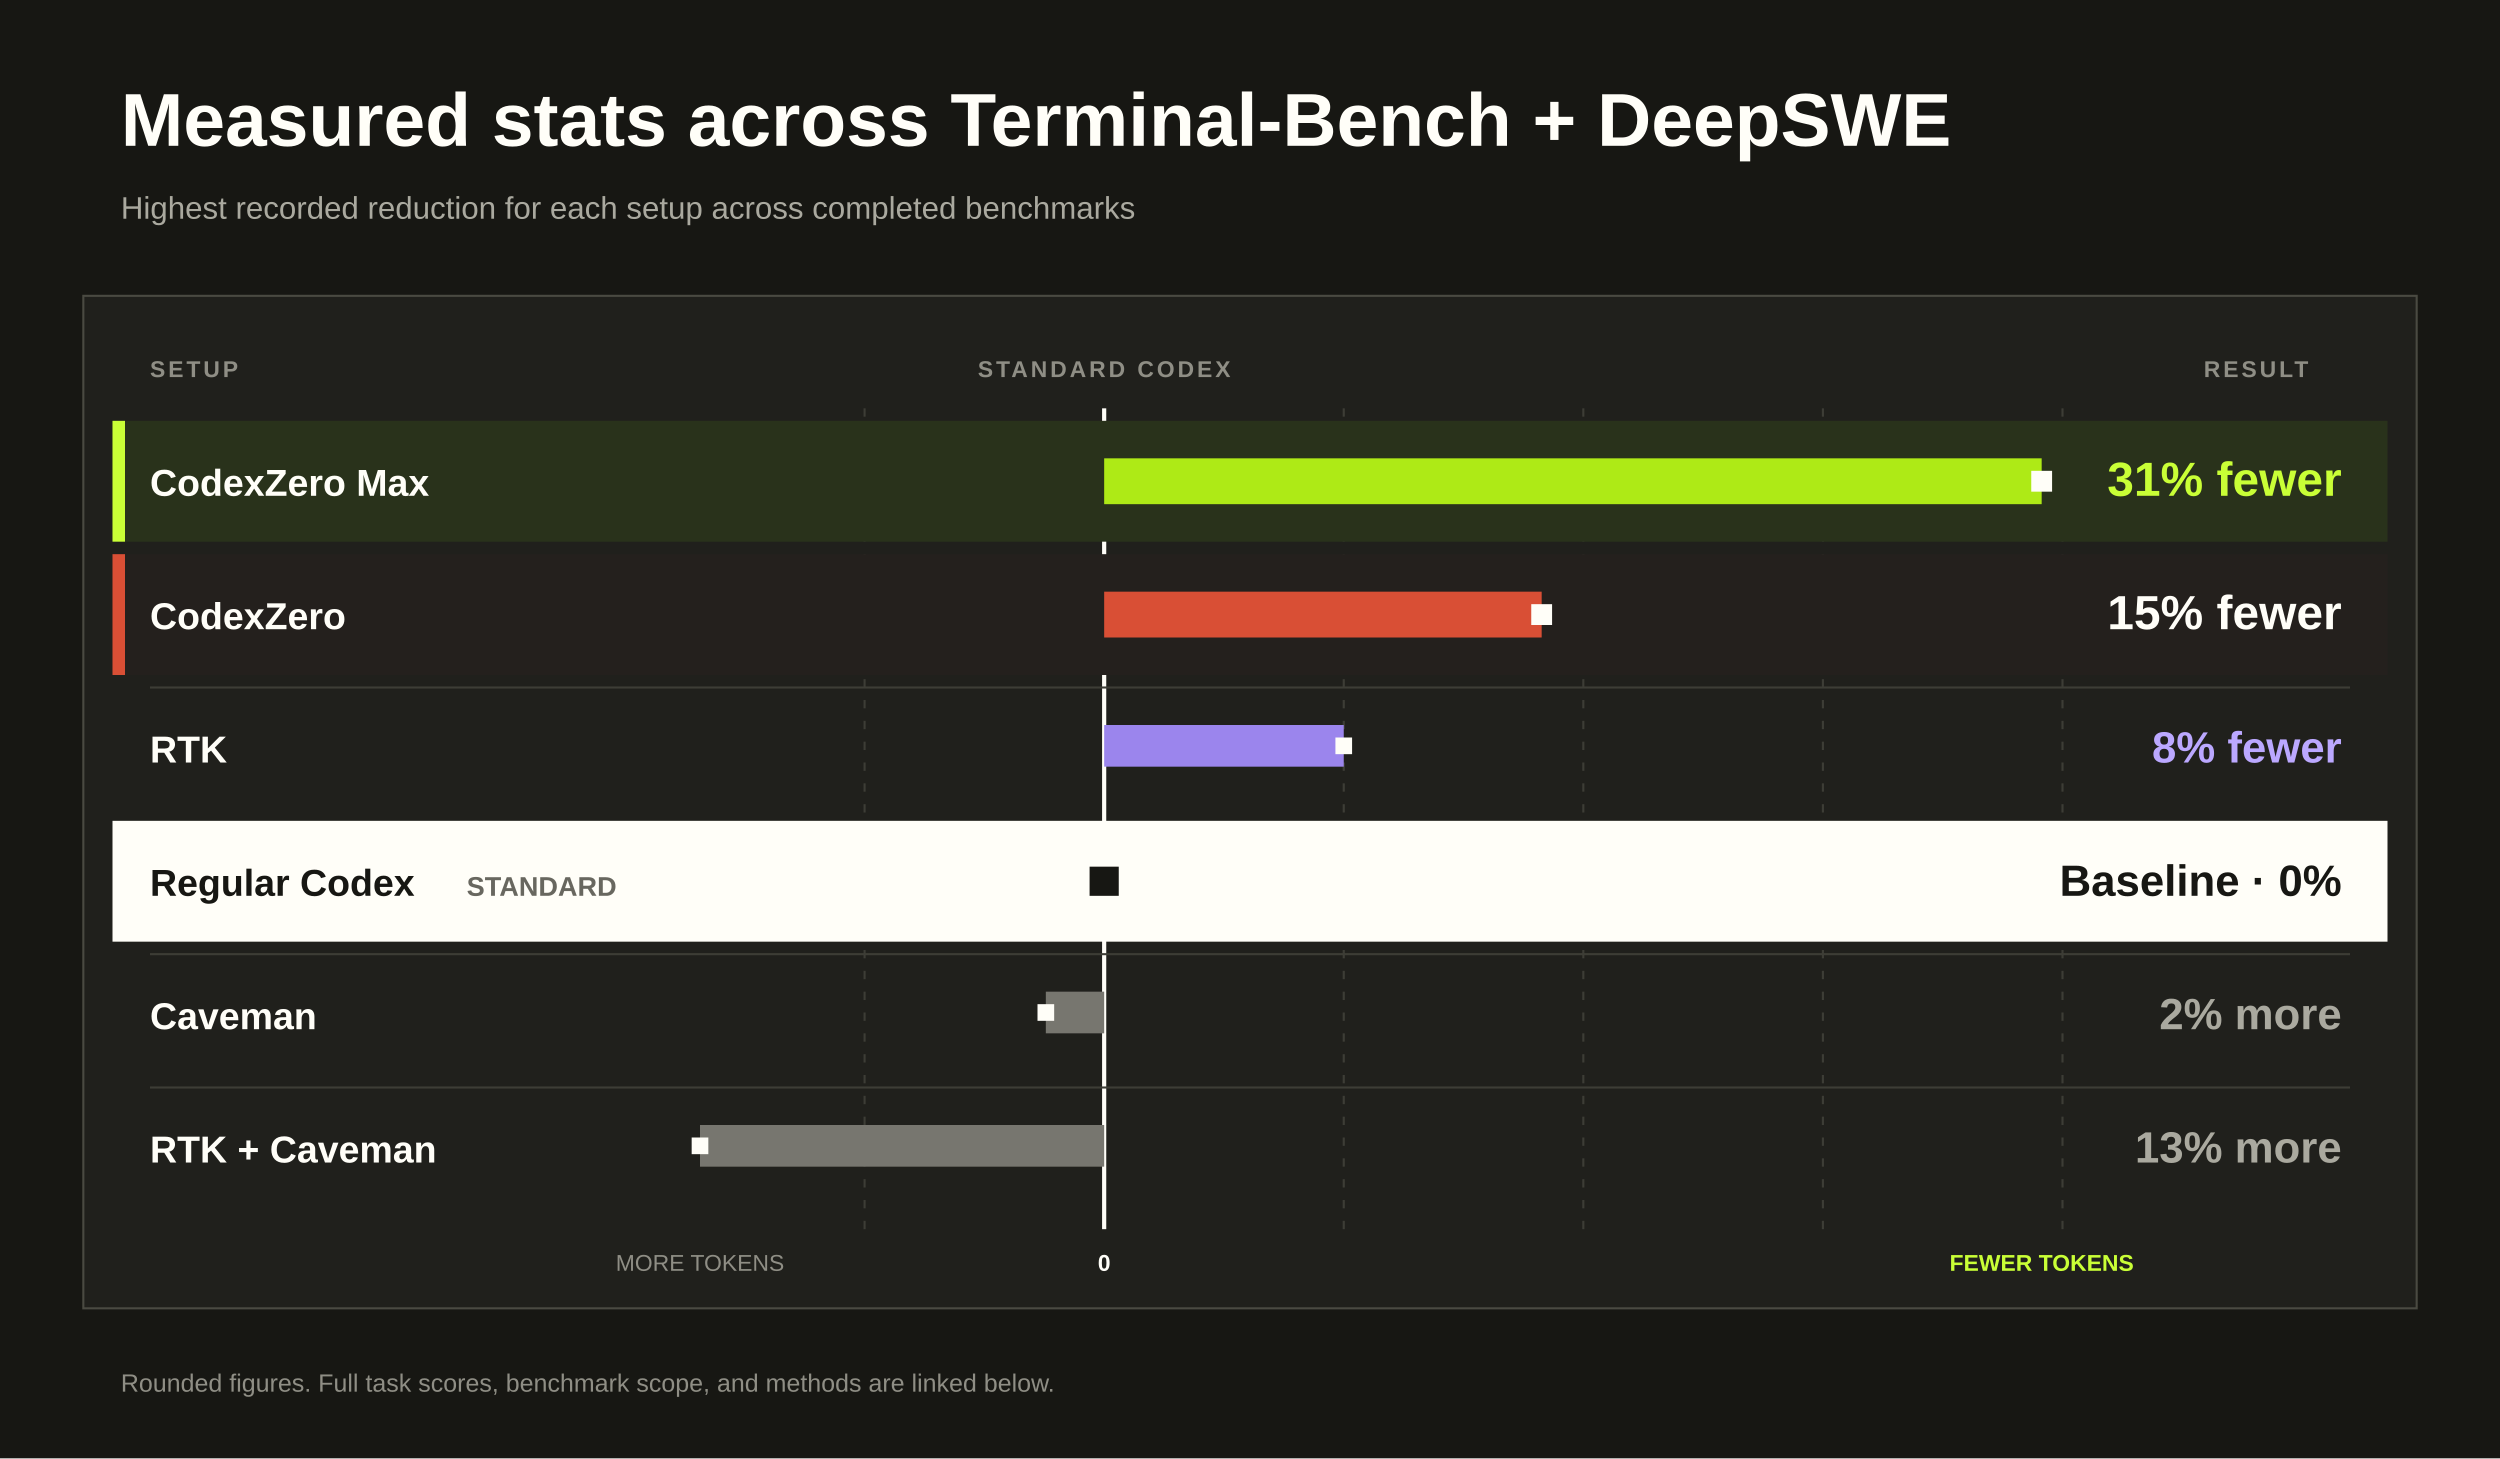
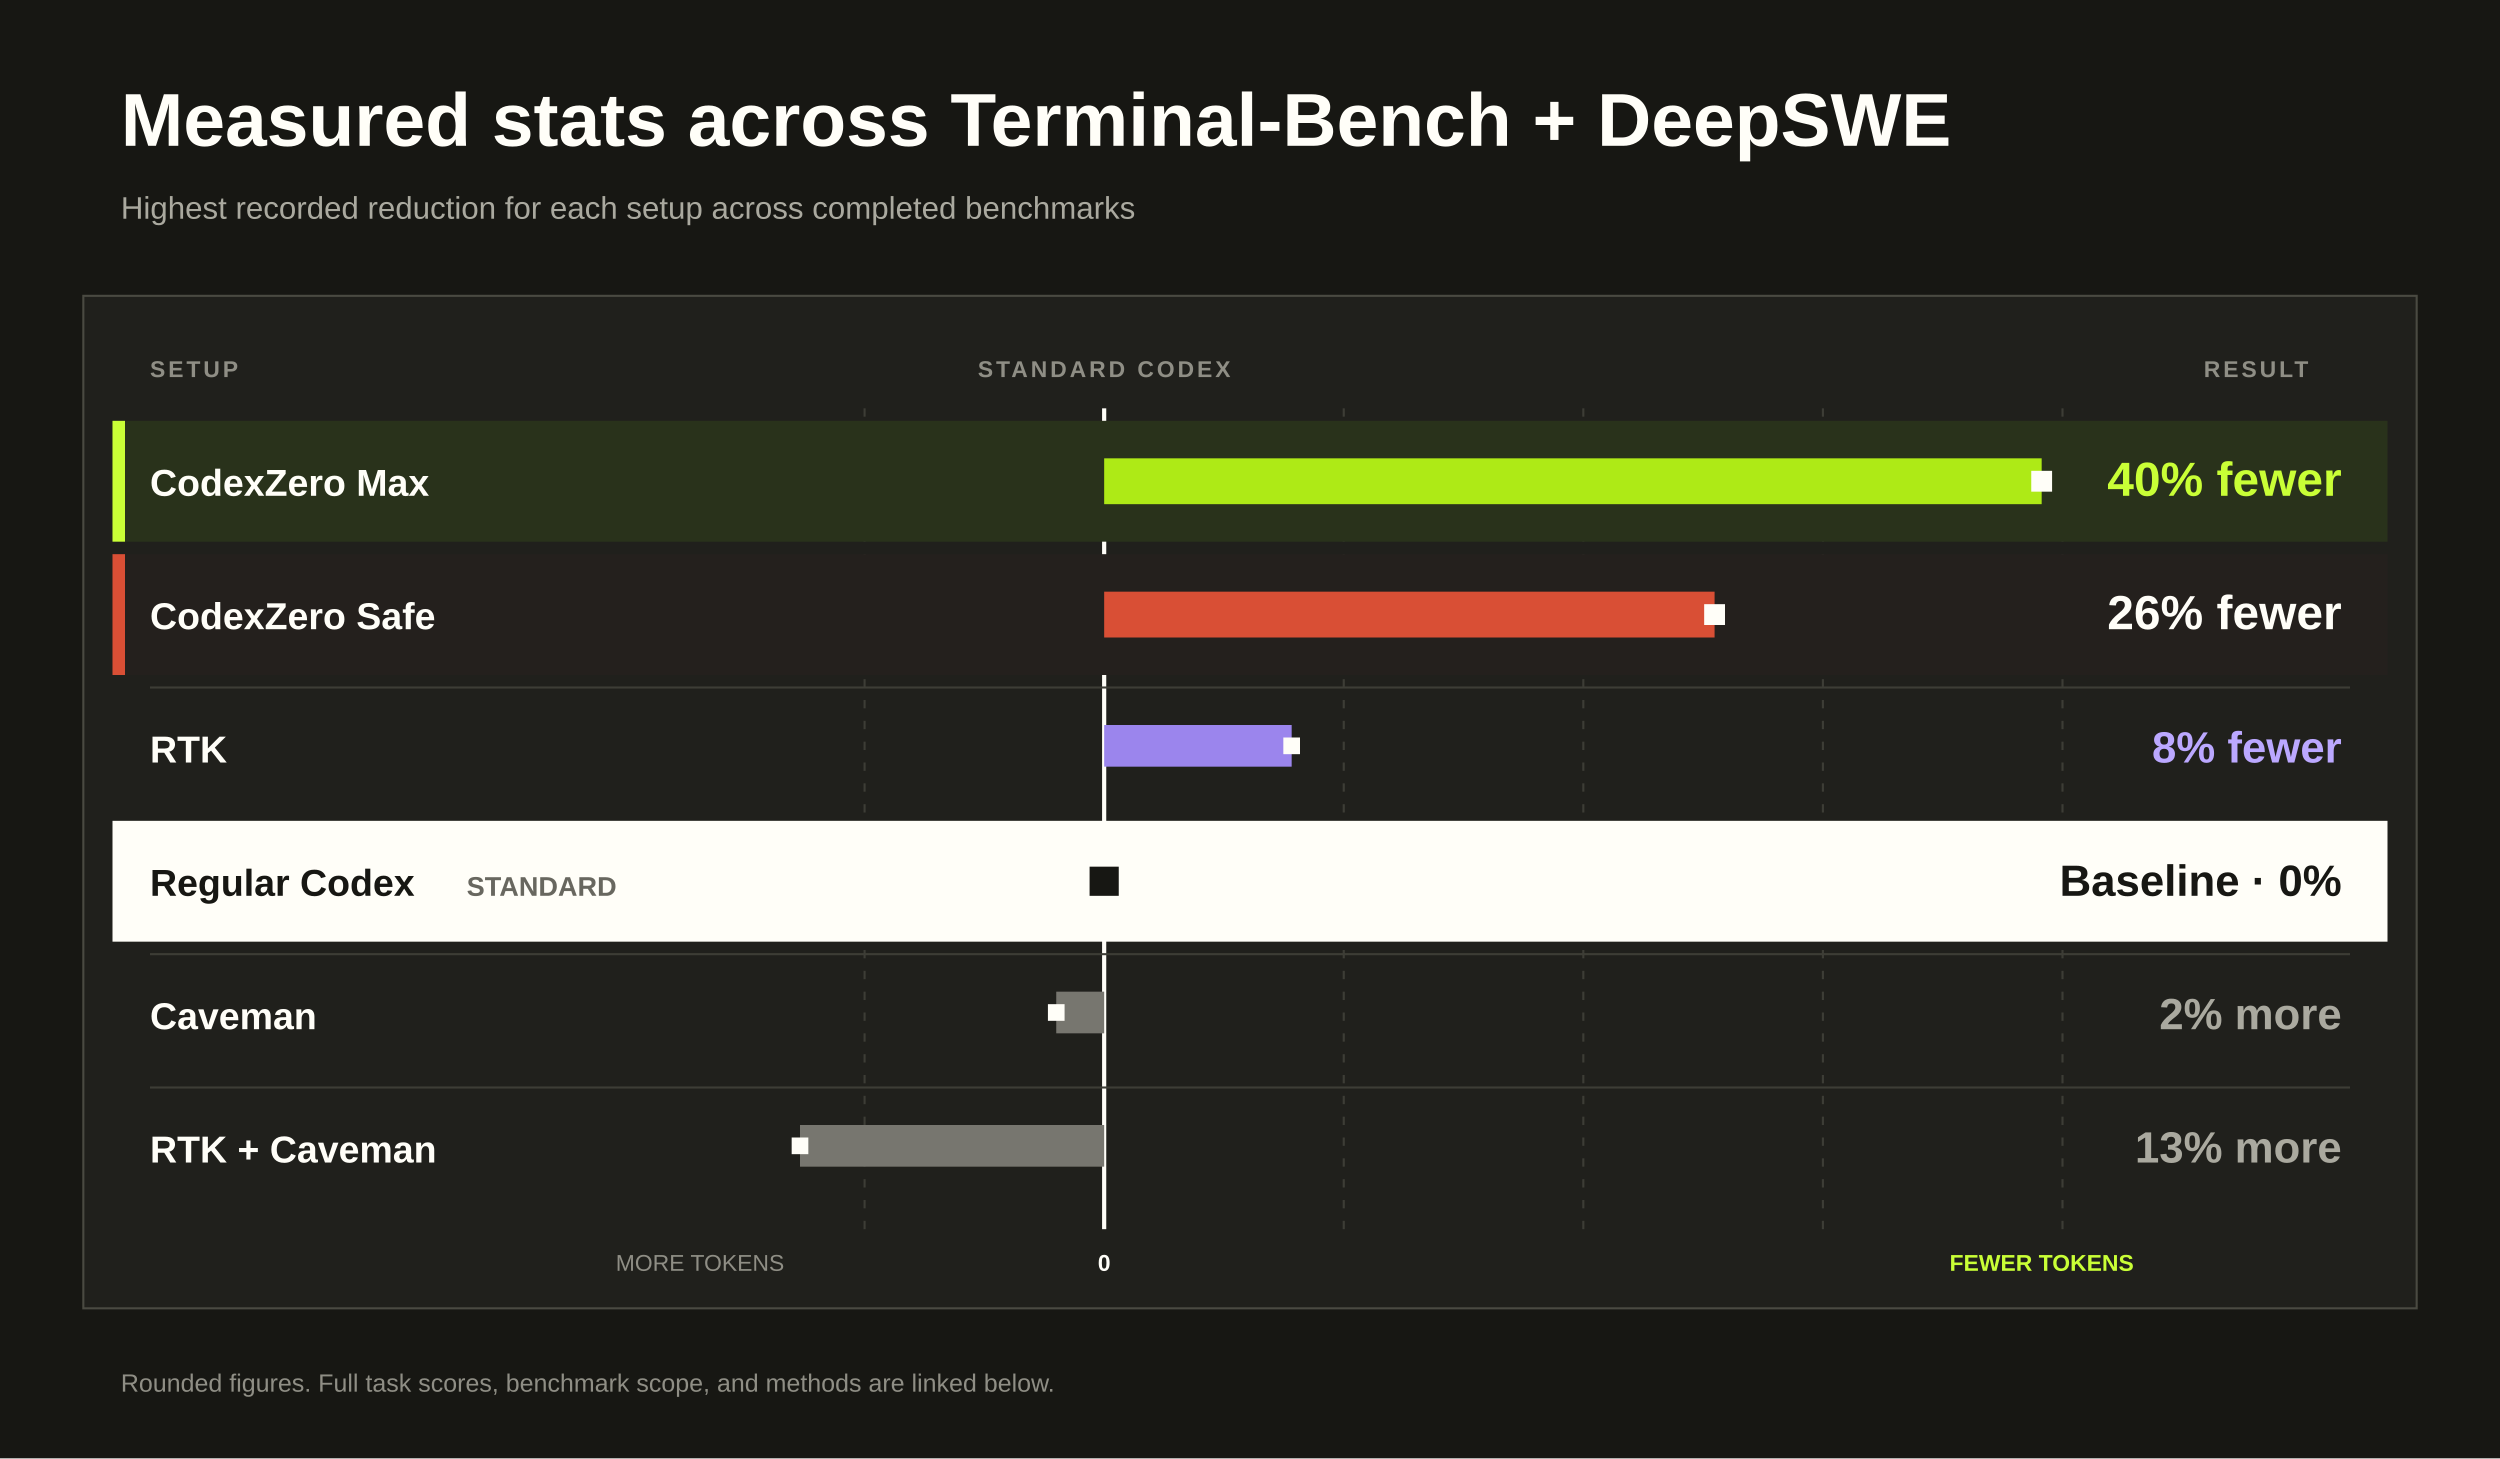
<svg xmlns="http://www.w3.org/2000/svg" width="1200" height="700" viewBox="0 0 1200 700" role="img" aria-labelledby="title desc">
  <rect width="1200" height="700" fill="#171713" />
  <text x="58" y="70" fill="#fffef8" font-family="Arial, Helvetica, sans-serif" font-size="36" font-weight="800">Measured stats across Terminal-Bench + DeepSWE</text>
  <text x="58" y="105" fill="#aaa99f" font-family="Arial, Helvetica, sans-serif" font-size="15">Highest recorded reduction for each setup across completed benchmarks</text>
  <rect x="40" y="142" width="1120" height="486" fill="#20201c" stroke="#4a4a42" />
  <text x="72" y="181" fill="#8f8e85" font-family="Arial, Helvetica, sans-serif" font-size="11" font-weight="700" letter-spacing="1.4">SETUP</text>
  <text x="530" y="181" fill="#8f8e85" font-family="Arial, Helvetica, sans-serif" font-size="11" font-weight="700" letter-spacing="1.4" text-anchor="middle">STANDARD CODEX</text>
  <text x="1108" y="181" fill="#8f8e85" font-family="Arial, Helvetica, sans-serif" font-size="11" font-weight="700" letter-spacing="1.4" text-anchor="end">RESULT</text>
  <line x1="530" y1="196" x2="530" y2="590" stroke="#fffef8" stroke-width="2" />
  <line x1="415" y1="196" x2="415" y2="590" stroke="#3d3d36" stroke-dasharray="4 6" />
  <line x1="645" y1="196" x2="645" y2="590" stroke="#3d3d36" stroke-dasharray="4 6" />
  <line x1="760" y1="196" x2="760" y2="590" stroke="#3d3d36" stroke-dasharray="4 6" />
  <line x1="875" y1="196" x2="875" y2="590" stroke="#3d3d36" stroke-dasharray="4 6" />
  <line x1="990" y1="196" x2="990" y2="590" stroke="#3d3d36" stroke-dasharray="4 6" />
  <rect x="54" y="202" width="1092" height="58" fill="#29321b" />
  <rect x="54" y="202" width="6" height="58" fill="#c9ff36" />
  <text x="72" y="238" fill="#fffef8" font-family="Arial, Helvetica, sans-serif" font-size="18" font-weight="800">CodexZero Max</text>
  <rect x="530" y="220" width="450" height="22" fill="#aeea16" />
  <rect x="975" y="226" width="10" height="10" fill="#fffef8" />
-   <text x="1124" y="238" fill="#c9ff36" font-family="Arial, Helvetica, sans-serif" font-size="23" font-weight="800" text-anchor="end">31% fewer</text>
+   <text x="1124" y="238" fill="#c9ff36" font-family="Arial, Helvetica, sans-serif" font-size="23" font-weight="800" text-anchor="end">40% fewer</text>
  <rect x="54" y="266" width="1092" height="58" fill="#24201d" />
  <rect x="54" y="266" width="6" height="58" fill="#d94f35" />
-   <text x="72" y="302" fill="#fffef8" font-family="Arial, Helvetica, sans-serif" font-size="18" font-weight="800">CodexZero</text>
-   <rect x="530" y="284" width="210" height="22" fill="#d94f35" />
-   <rect x="735" y="290" width="10" height="10" fill="#fffef8" />
-   <text x="1124" y="302" fill="#fffef8" font-family="Arial, Helvetica, sans-serif" font-size="23" font-weight="800" text-anchor="end">15% fewer</text>
+   <text x="72" y="302" fill="#fffef8" font-family="Arial, Helvetica, sans-serif" font-size="18" font-weight="800">CodexZero Safe</text>
+   <rect x="530" y="284" width="293" height="22" fill="#d94f35" />
+   <rect x="818" y="290" width="10" height="10" fill="#fffef8" />
+   <text x="1124" y="302" fill="#fffef8" font-family="Arial, Helvetica, sans-serif" font-size="23" font-weight="800" text-anchor="end">26% fewer</text>
  <line x1="72" y1="330" x2="1128" y2="330" stroke="#3d3d36" />
  <text x="72" y="366" fill="#fffef8" font-family="Arial, Helvetica, sans-serif" font-size="18" font-weight="700">RTK</text>
-   <rect x="530" y="348" width="115" height="20" fill="#9b85ed" />
-   <rect x="641" y="354" width="8" height="8" fill="#fffef8" />
+   <rect x="530" y="348" width="90" height="20" fill="#9b85ed" />
+   <rect x="616" y="354" width="8" height="8" fill="#fffef8" />
  <text x="1124" y="366" fill="#bba8ff" font-family="Arial, Helvetica, sans-serif" font-size="21" font-weight="700" text-anchor="end">8% fewer</text>
  <rect x="54" y="394" width="1092" height="58" fill="#fffef8" />
  <text x="72" y="430" fill="#171713" font-family="Arial, Helvetica, sans-serif" font-size="18" font-weight="800">Regular Codex</text>
  <text x="224" y="430" fill="#68675f" font-family="Arial, Helvetica, sans-serif" font-size="13" font-weight="700">STANDARD</text>
  <rect x="523" y="416" width="14" height="14" fill="#171713" />
  <text x="1124" y="430" fill="#171713" font-family="Arial, Helvetica, sans-serif" font-size="21" font-weight="800" text-anchor="end">Baseline · 0%</text>
  <line x1="72" y1="458" x2="1128" y2="458" stroke="#3d3d36" />
  <text x="72" y="494" fill="#fffef8" font-family="Arial, Helvetica, sans-serif" font-size="18" font-weight="700">Caveman</text>
-   <rect x="502" y="476" width="28" height="20" fill="#77766f" />
-   <rect x="498" y="482" width="8" height="8" fill="#fffef8" />
+   <rect x="507" y="476" width="23" height="20" fill="#77766f" />
+   <rect x="503" y="482" width="8" height="8" fill="#fffef8" />
  <text x="1124" y="494" fill="#aaa99f" font-family="Arial, Helvetica, sans-serif" font-size="21" font-weight="700" text-anchor="end">2% more</text>
  <line x1="72" y1="522" x2="1128" y2="522" stroke="#3d3d36" />
  <text x="72" y="558" fill="#fffef8" font-family="Arial, Helvetica, sans-serif" font-size="18" font-weight="700">RTK + Caveman</text>
-   <rect x="336" y="540" width="194" height="20" fill="#77766f" />
-   <rect x="332" y="546" width="8" height="8" fill="#fffef8" />
+   <rect x="384" y="540" width="146" height="20" fill="#77766f" />
+   <rect x="380" y="546" width="8" height="8" fill="#fffef8" />
  <text x="1124" y="558" fill="#aaa99f" font-family="Arial, Helvetica, sans-serif" font-size="21" font-weight="700" text-anchor="end">13% more</text>
  <text x="336" y="610" fill="#8f8e85" font-family="Arial, Helvetica, sans-serif" font-size="11" text-anchor="middle">MORE TOKENS</text>
  <text x="530" y="610" fill="#fffef8" font-family="Arial, Helvetica, sans-serif" font-size="11" font-weight="700" text-anchor="middle">0</text>
  <text x="980" y="610" fill="#c9ff36" font-family="Arial, Helvetica, sans-serif" font-size="11" font-weight="700" text-anchor="middle">FEWER TOKENS</text>
  <text x="58" y="668" fill="#8f8e85" font-family="Arial, Helvetica, sans-serif" font-size="12">Rounded figures. Full task scores, benchmark scope, and methods are linked below.</text>
</svg>
